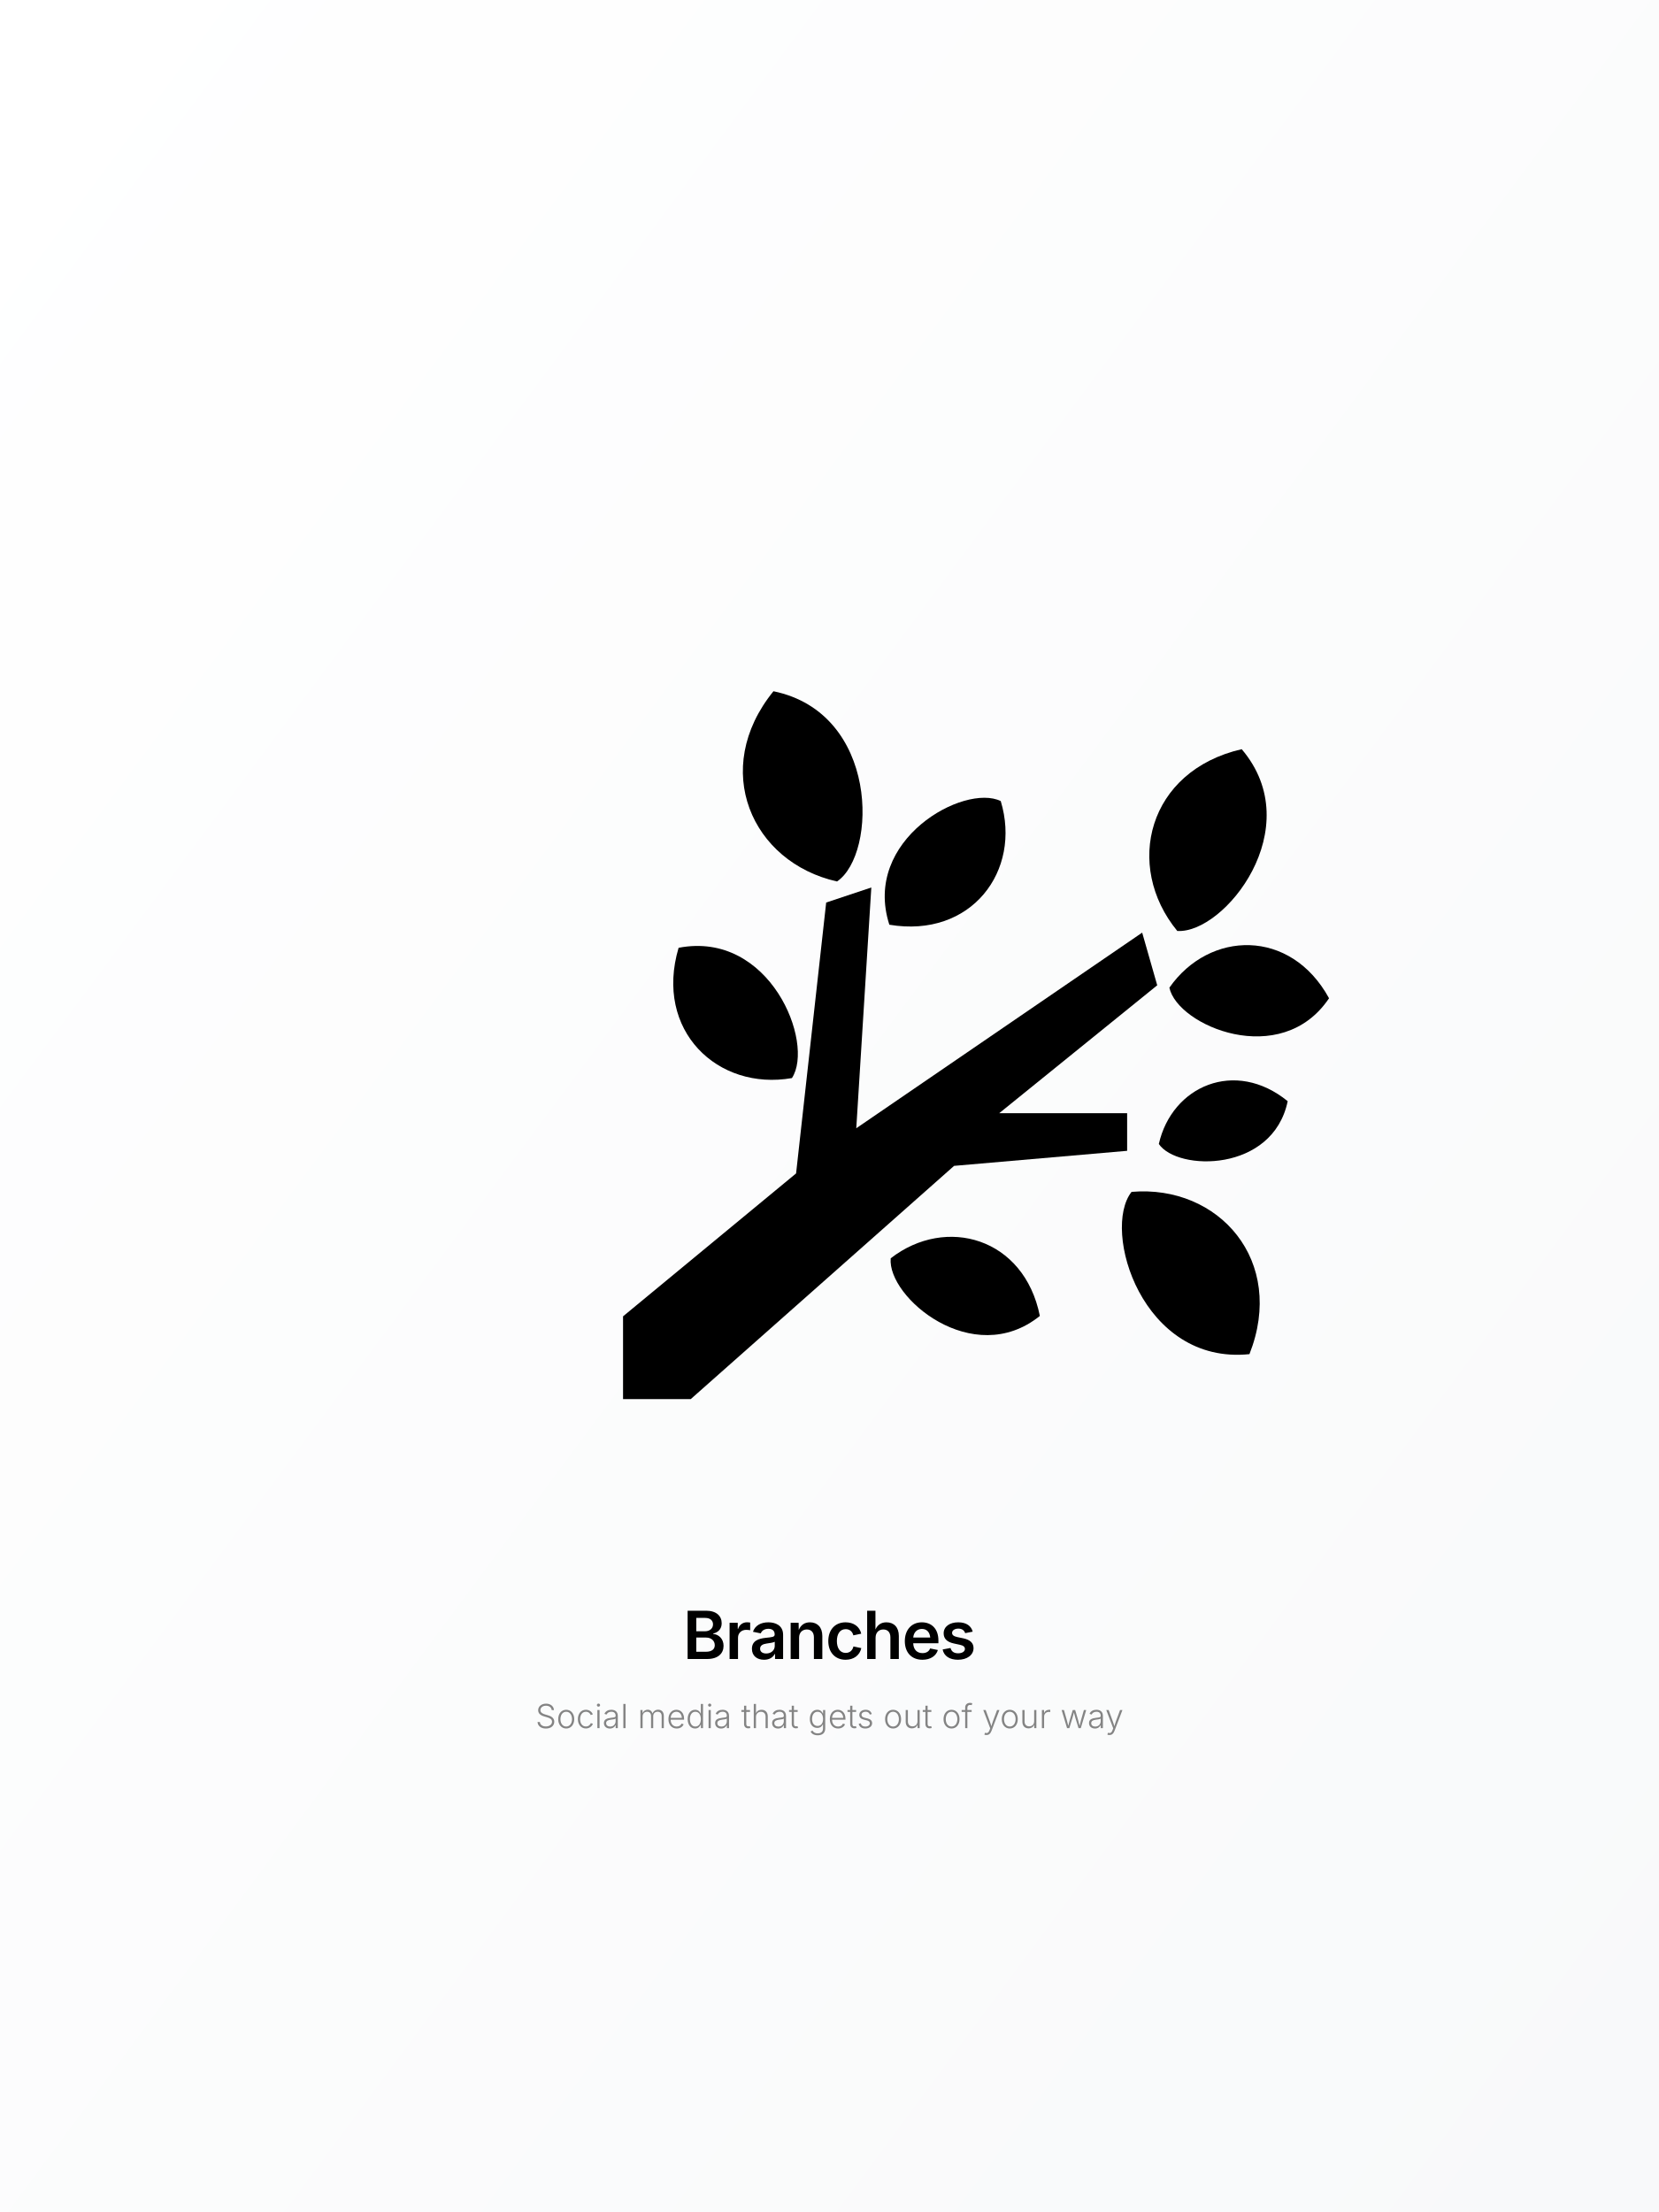
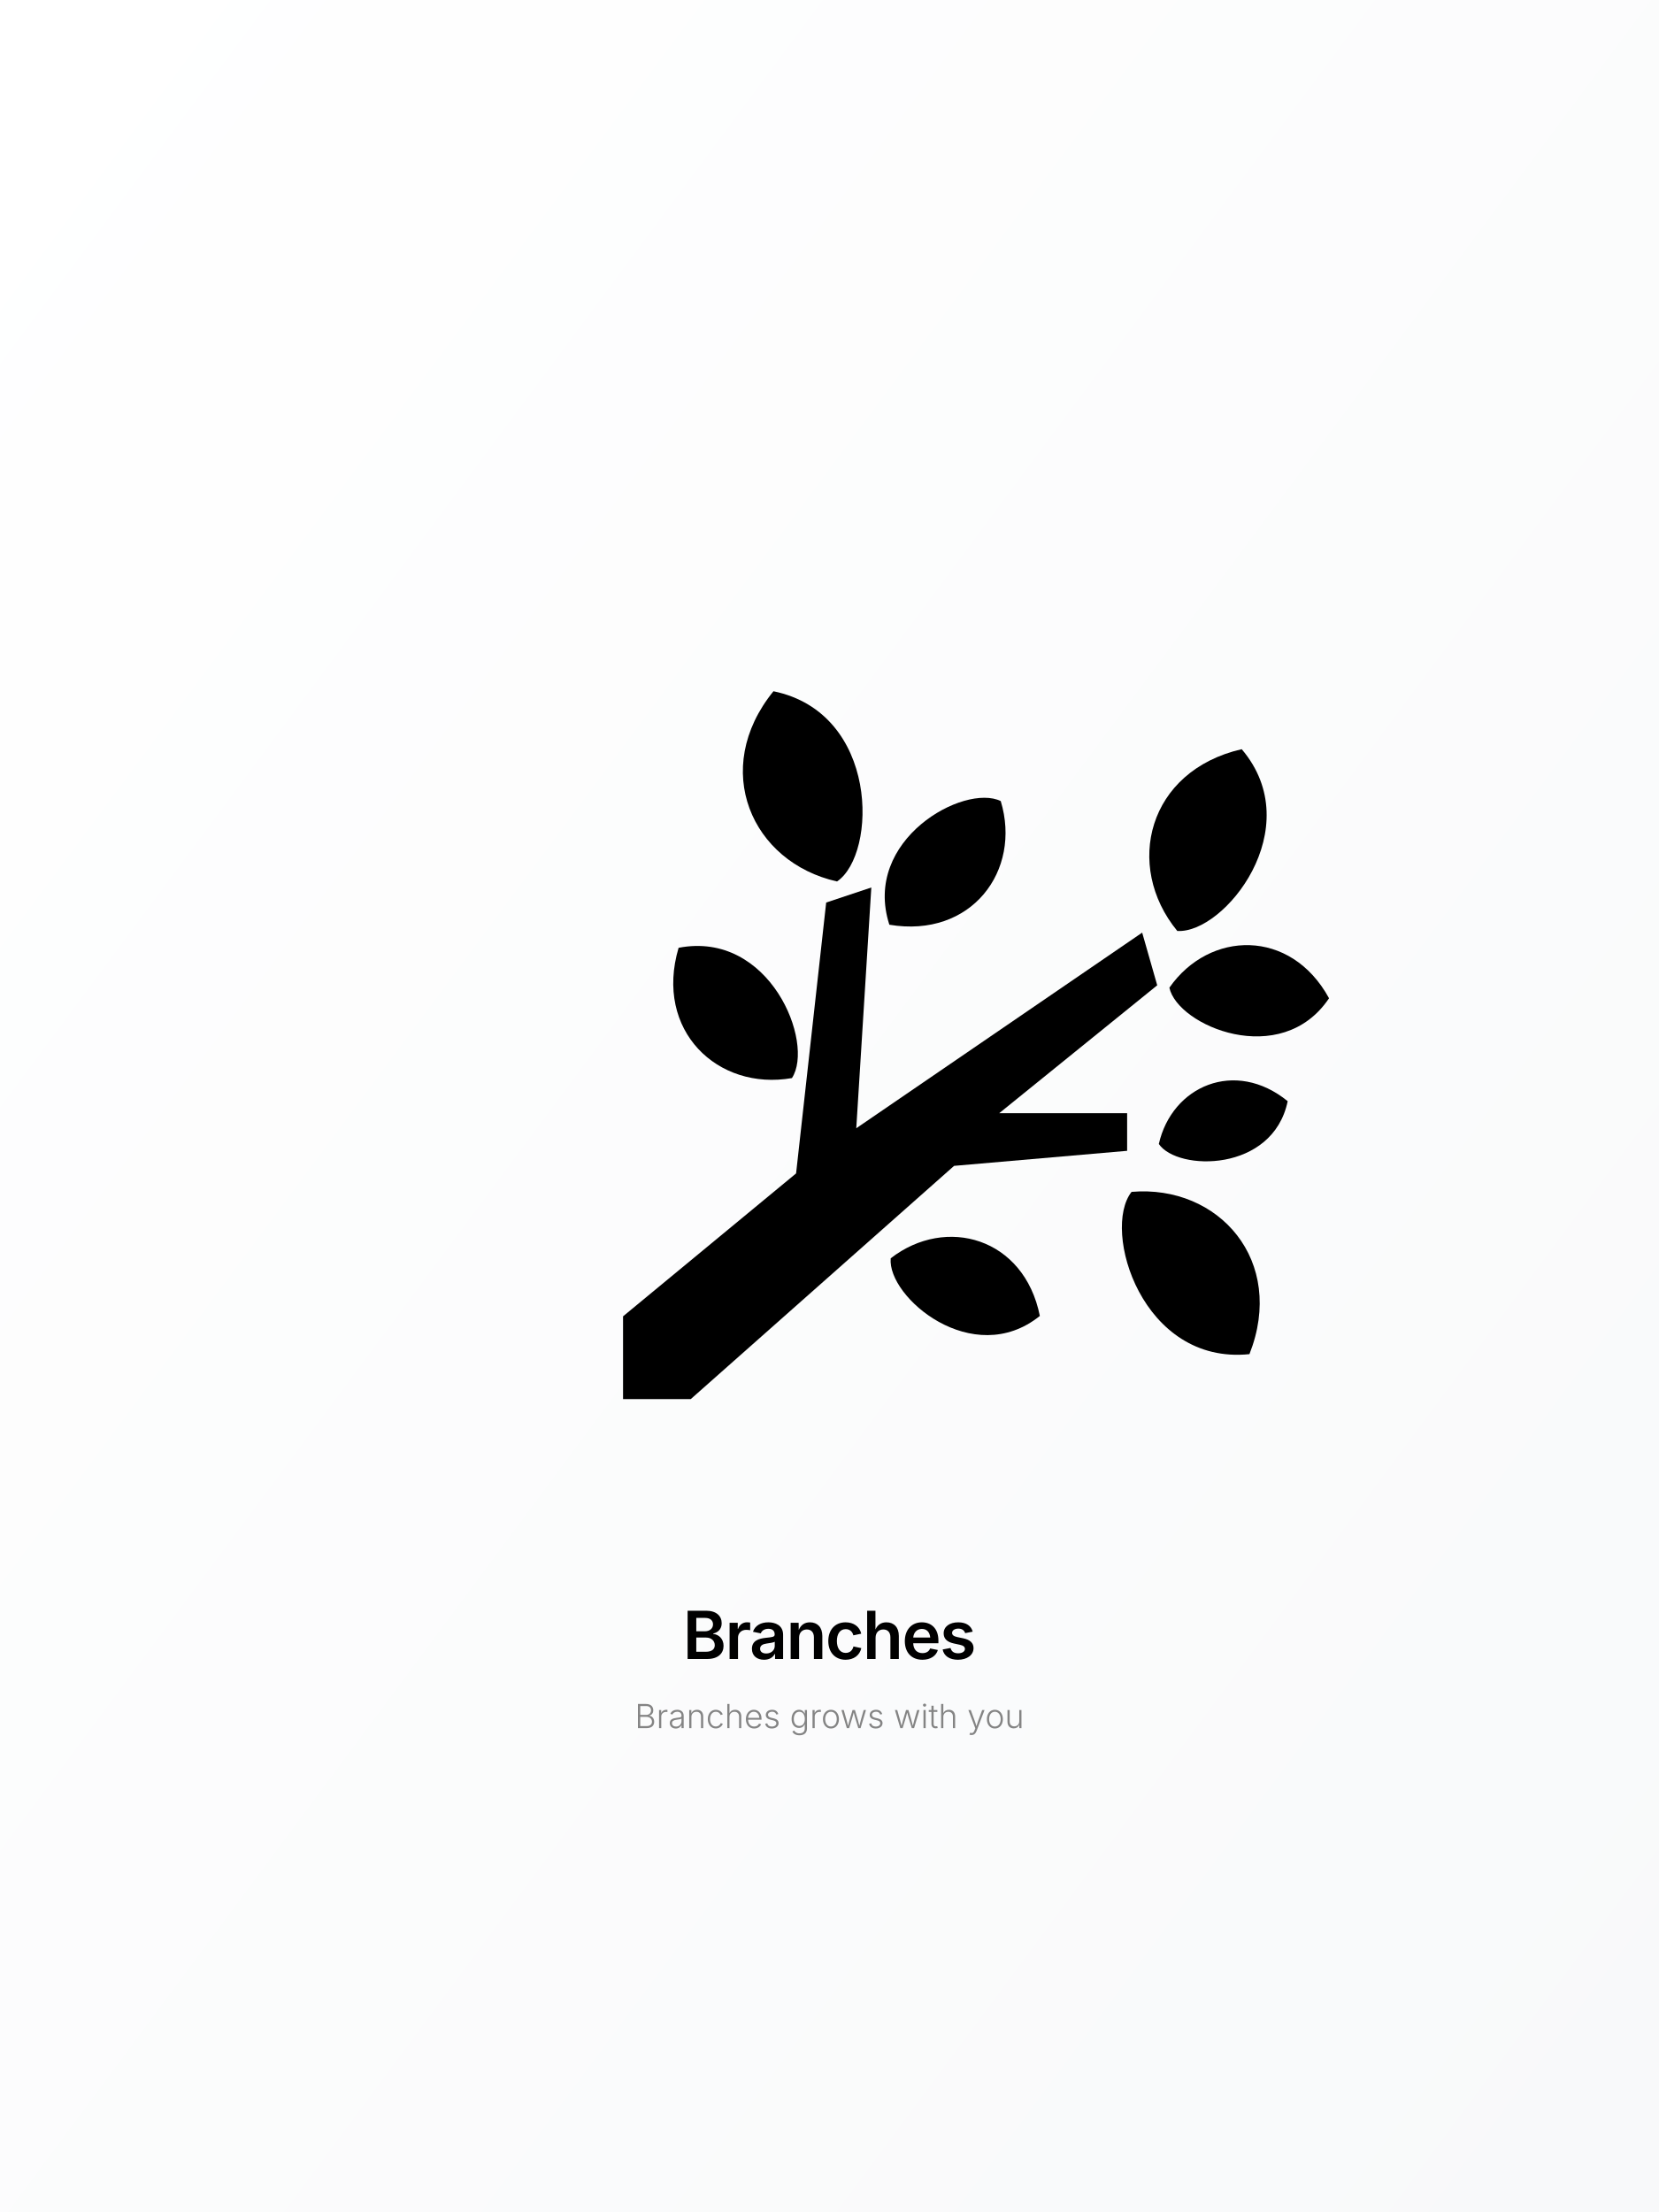
<svg xmlns="http://www.w3.org/2000/svg" width="1200" height="1600">
  <defs>
    <linearGradient id="bgGradient" x1="0%" y1="0%" x2="100%" y2="100%">
      <stop offset="0%" style="stop-color:#ffffff;stop-opacity:1" />
      <stop offset="100%" style="stop-color:#f8f9fa;stop-opacity:1" />
    </linearGradient>
  </defs>
  <rect width="1200" height="1600" fill="url(#bgGradient)" />
  <g transform="translate(450, 500)">
    <g>
      <polygon fill="#000000" points="365.284,332.418 365.284,305.202 272.767,305.202 387.051,212.689 376.17,174.592 169.368,316.092          180.253,141.939 147.601,152.828 125.83,348.761 0.664,452.14 0.664,512 49.643,512 240.114,343.3" />
      <path fill="#000000" d="M448.163,41.908c-67.94,15.609-85.271,84.366-46.608,131.48C435.48,175.564,496.759,99.05,448.163,41.908z" />
      <path fill="#000000" d="M388.215,327.476c13.457,19.787,82.469,20.759,93.207-30.955C443.376,265.519,397.673,285.616,388.215,327.476z" />
      <path fill="#000000" d="M194.275,410.152c-2.594,28.061,59.378,80.659,107.876,41.708C290.815,395.196,234.234,379.221,194.275,410.152z" />
      <path fill="#000000" d="M395.844,214.419c5.895,27.582,80.787,59.318,115.492,7.646C483.585,171.331,424.774,172.95,395.844,214.419z" />
      <path fill="#000000" d="M273.866,79.44c-26.323-12.93-100.453,27.83-80.575,89.436C252.613,178.872,289.141,129.774,273.866,79.44z" />
      <path fill="#000000" d="M155.457,137.594C184.645,117.665,185.881,15.721,109.463,0C63.772,56.297,93.599,123.747,155.457,137.594z" />
      <path fill="#000000" d="M122.828,279.804c16.633-25.486-16.028-106.951-81.979-94.235C23.096,245.414,69.069,289.203,122.828,279.804z" />
      <path fill="#000000" d="M368.488,362.114c-21.842,27.79,7.657,125.373,85.267,117.377C480.386,412.058,431.645,356.709,368.488,362.114z" />
    </g>
  </g>
  <text x="600" y="1200" font-family="system-ui, -apple-system, sans-serif" font-size="48" font-weight="600" text-anchor="middle" fill="black" letter-spacing="-1">
    Branches
  </text>
  <text x="600" y="1250" font-family="system-ui, -apple-system, sans-serif" font-size="24" font-weight="300" text-anchor="middle" fill="#666666" opacity="0.8">
-     Social media that gets out of your way
+     Branches grows with you
  </text>
</svg>
